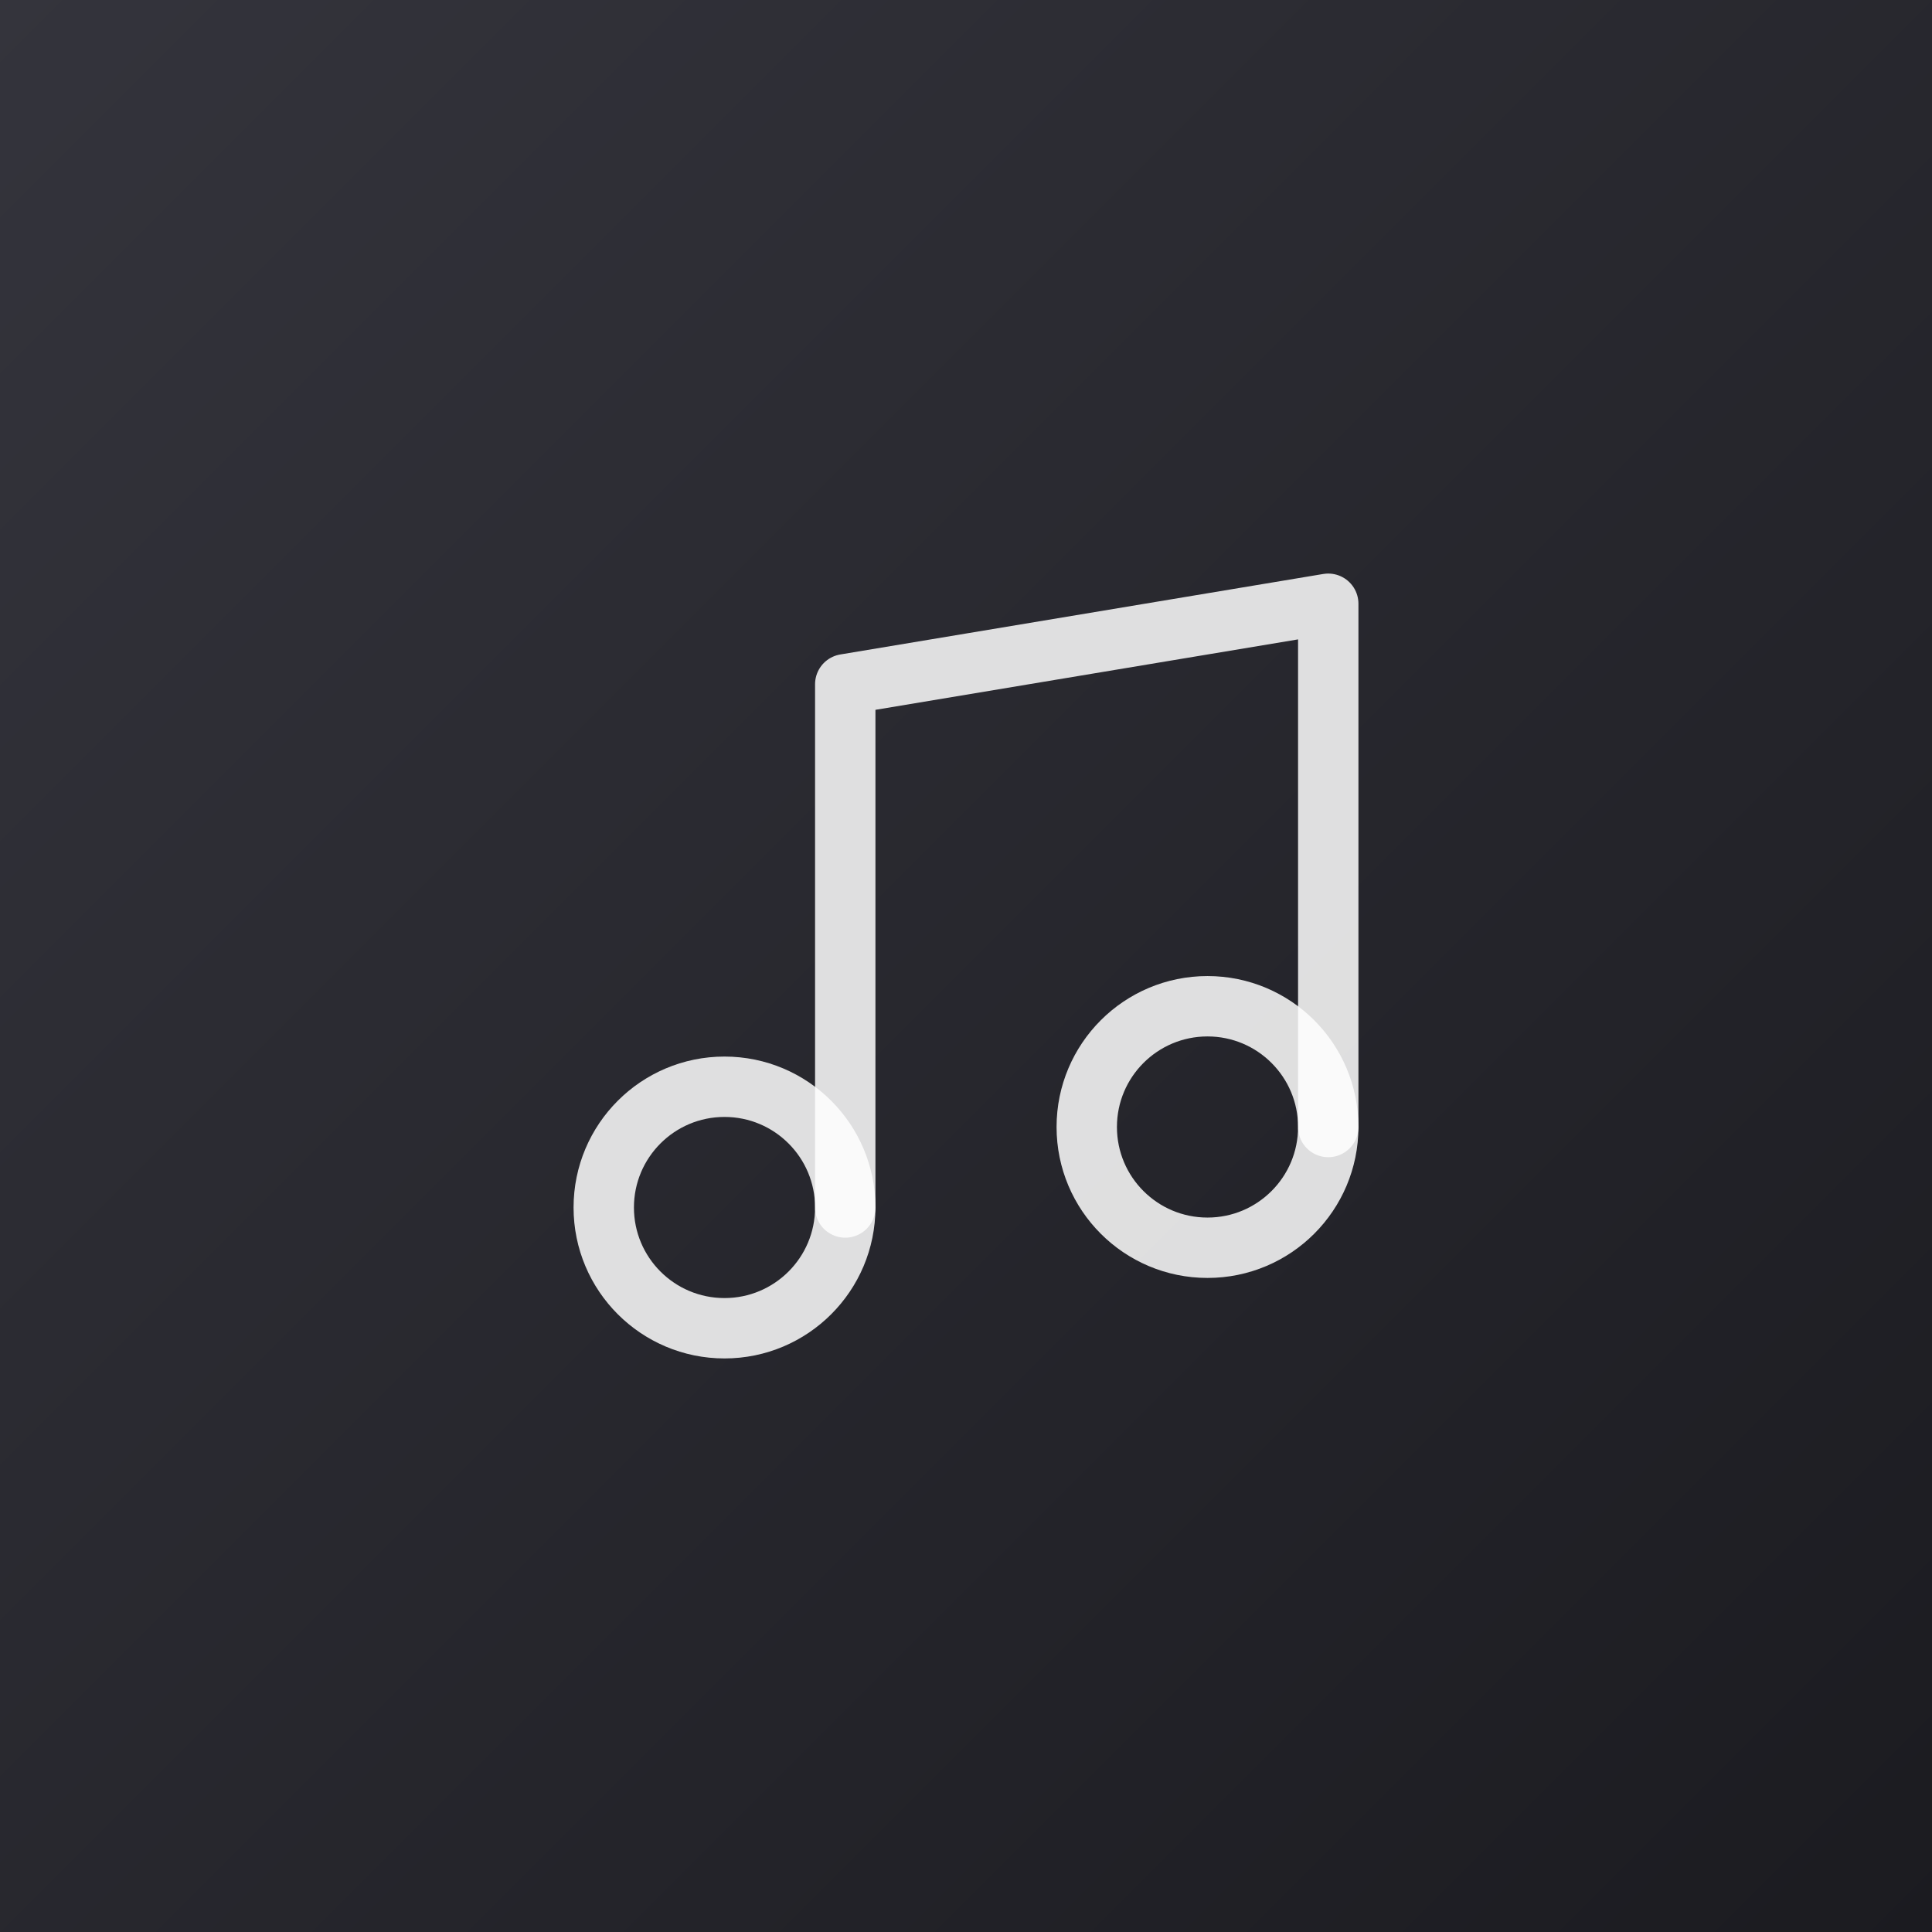
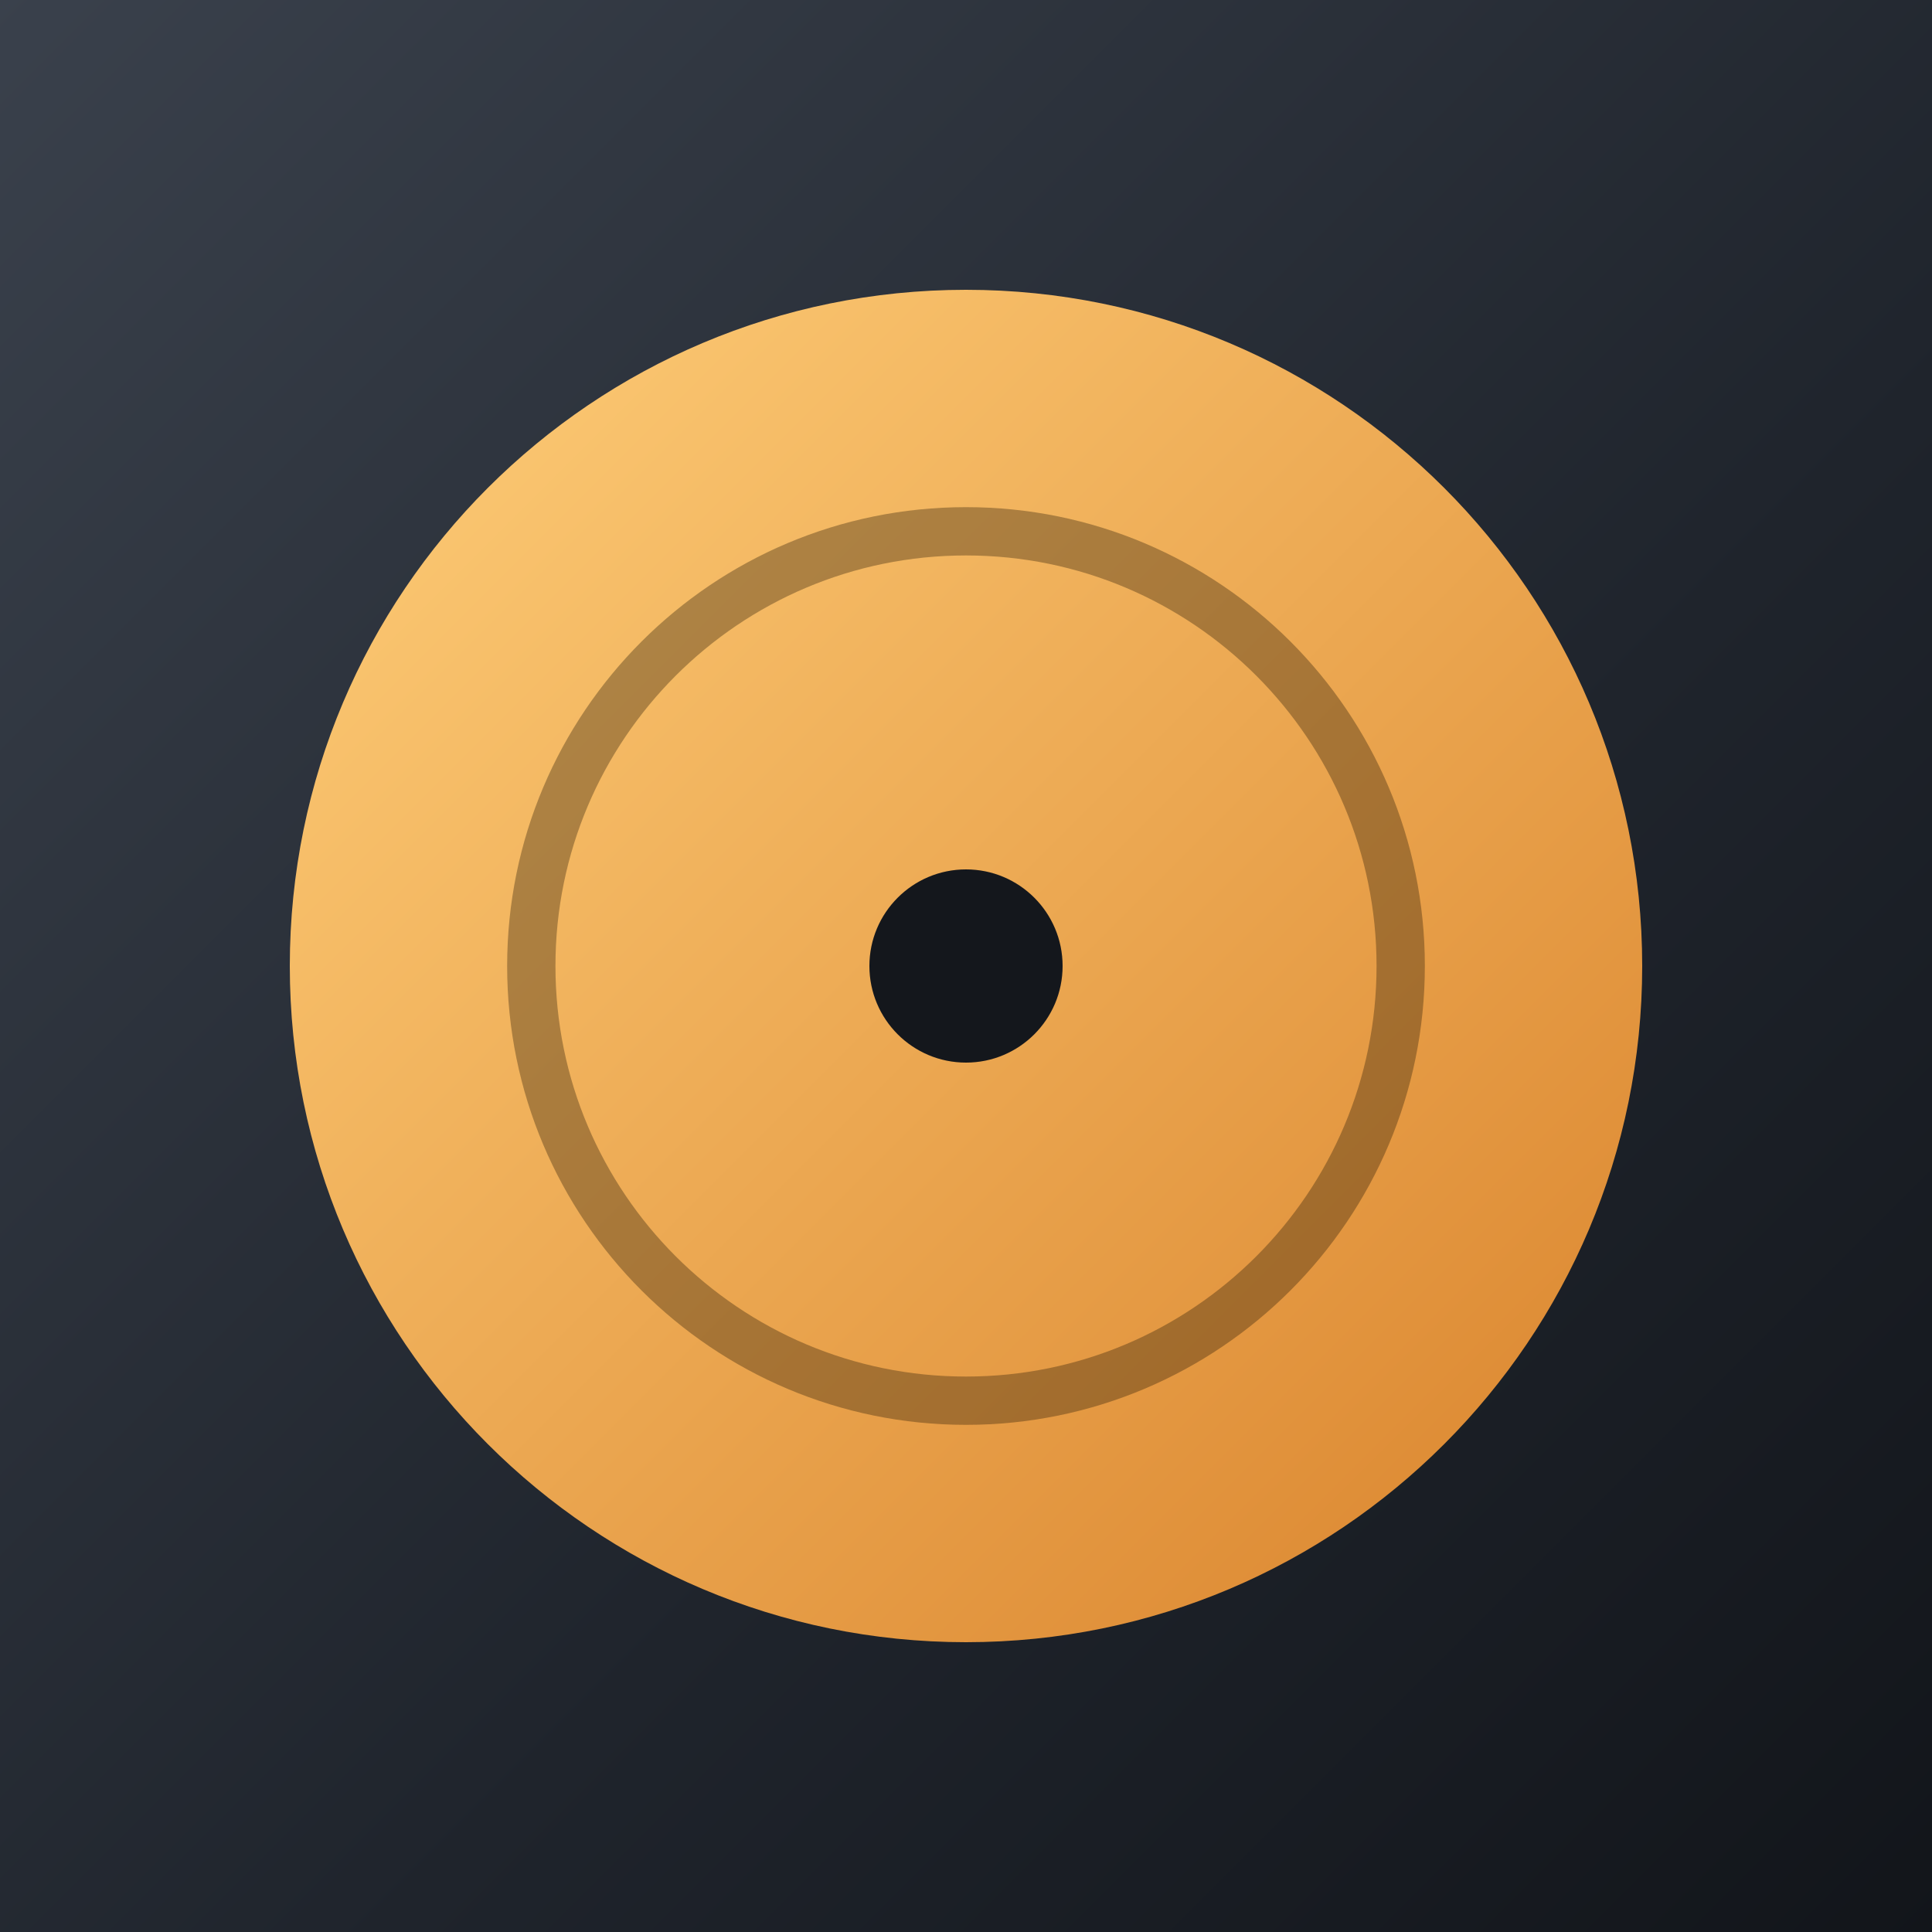
- <svg xmlns="http://www.w3.org/2000/svg" width="100%" height="100%" viewBox="0 0 96 96">
+ <svg xmlns="http://www.w3.org/2000/svg" width="100%" height="100%" viewBox="0 0 240 240">
  <defs>
    <linearGradient id="bg" x1="0" y1="0" x2="1" y2="1">
-       <stop offset="0" stop-color="#34343c" />
-       <stop offset="1" stop-color="#1b1b20" />
+       <stop offset="0" stop-color="#3a414c" />
+       <stop offset="0.6" stop-color="#1f242c" />
+       <stop offset="1" stop-color="#12151a" />
+     </linearGradient>
+     <linearGradient id="a" x1="0" y1="0" x2="1" y2="1">
+       <stop offset="0" stop-color="#ffcf7a" />
+       <stop offset="1" stop-color="#d9822b" />
    </linearGradient>
  </defs>
-   <rect width="96" height="96" fill="url(#bg)" />
-   <g transform="translate(24 24) scale(2)" fill="none" stroke="#fff" stroke-opacity="0.85" stroke-width="1.5" stroke-linecap="round" stroke-linejoin="round">
-     <path d="M9 18V5l12-2v13" />
-     <circle cx="6" cy="18" r="3" />
-     <circle cx="18" cy="16" r="3" />
-   </g>
+   <rect width="240" height="240" fill="url(#bg)" />
+   <circle cx="120" cy="120" r="84" fill="url(#a)" />
+   <circle cx="120" cy="120" r="54" fill="none" stroke="#2a1a08" stroke-opacity="0.35" stroke-width="6" />
+   <circle cx="120" cy="120" r="12" fill="#14171c" />
</svg>
